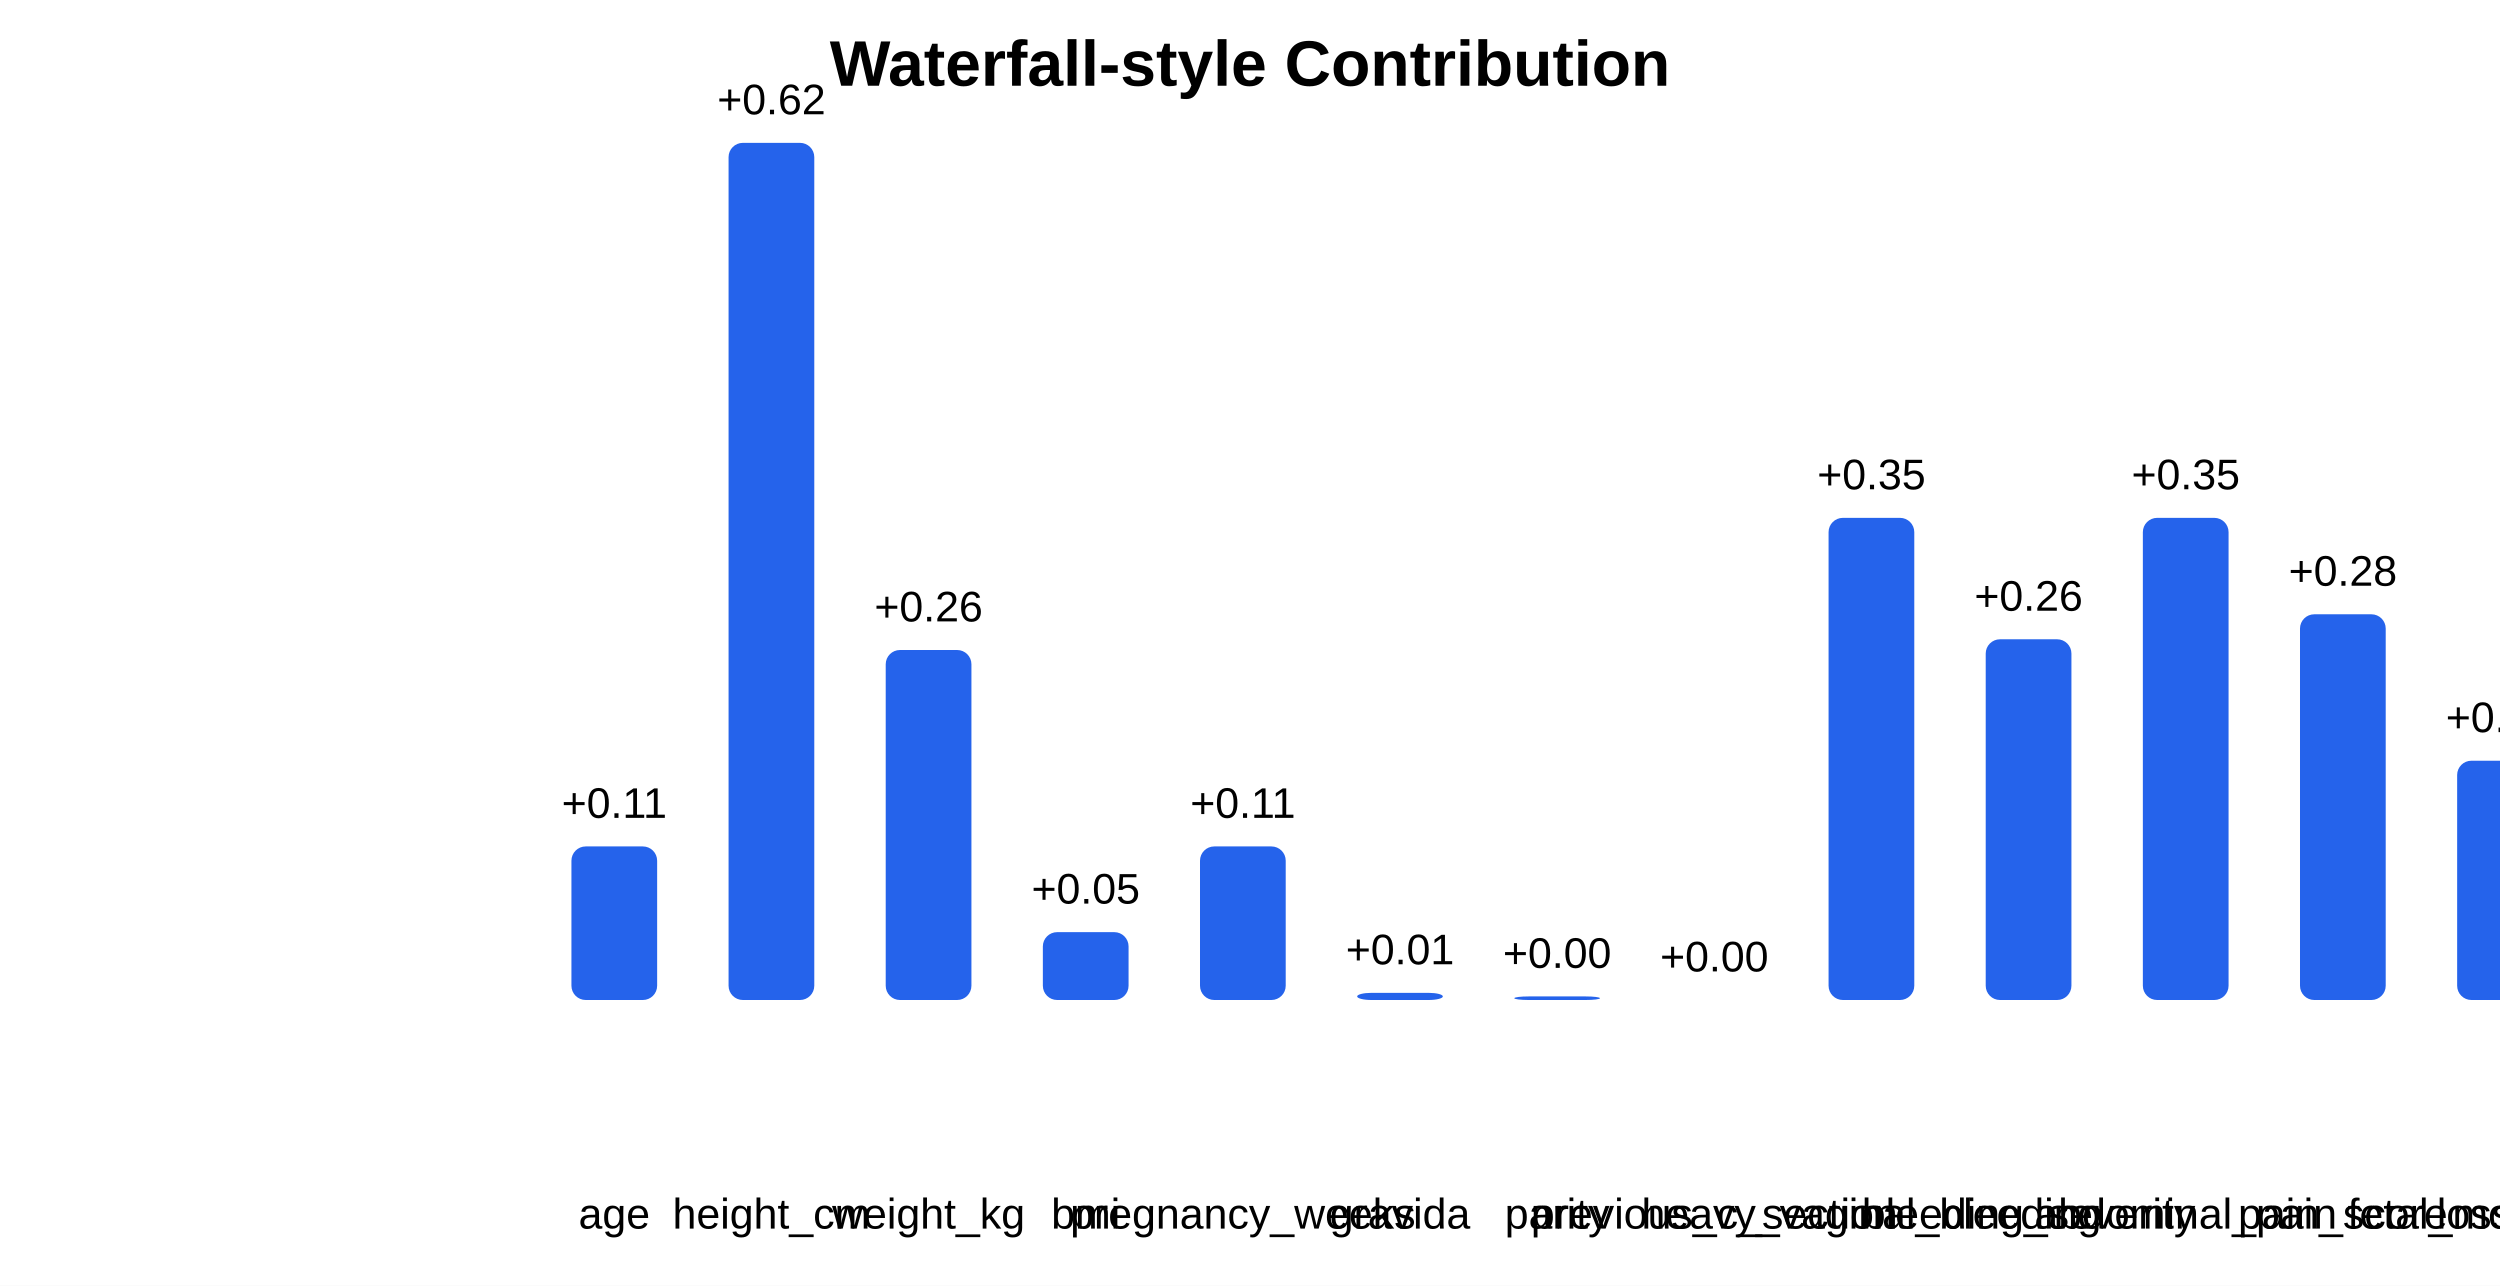
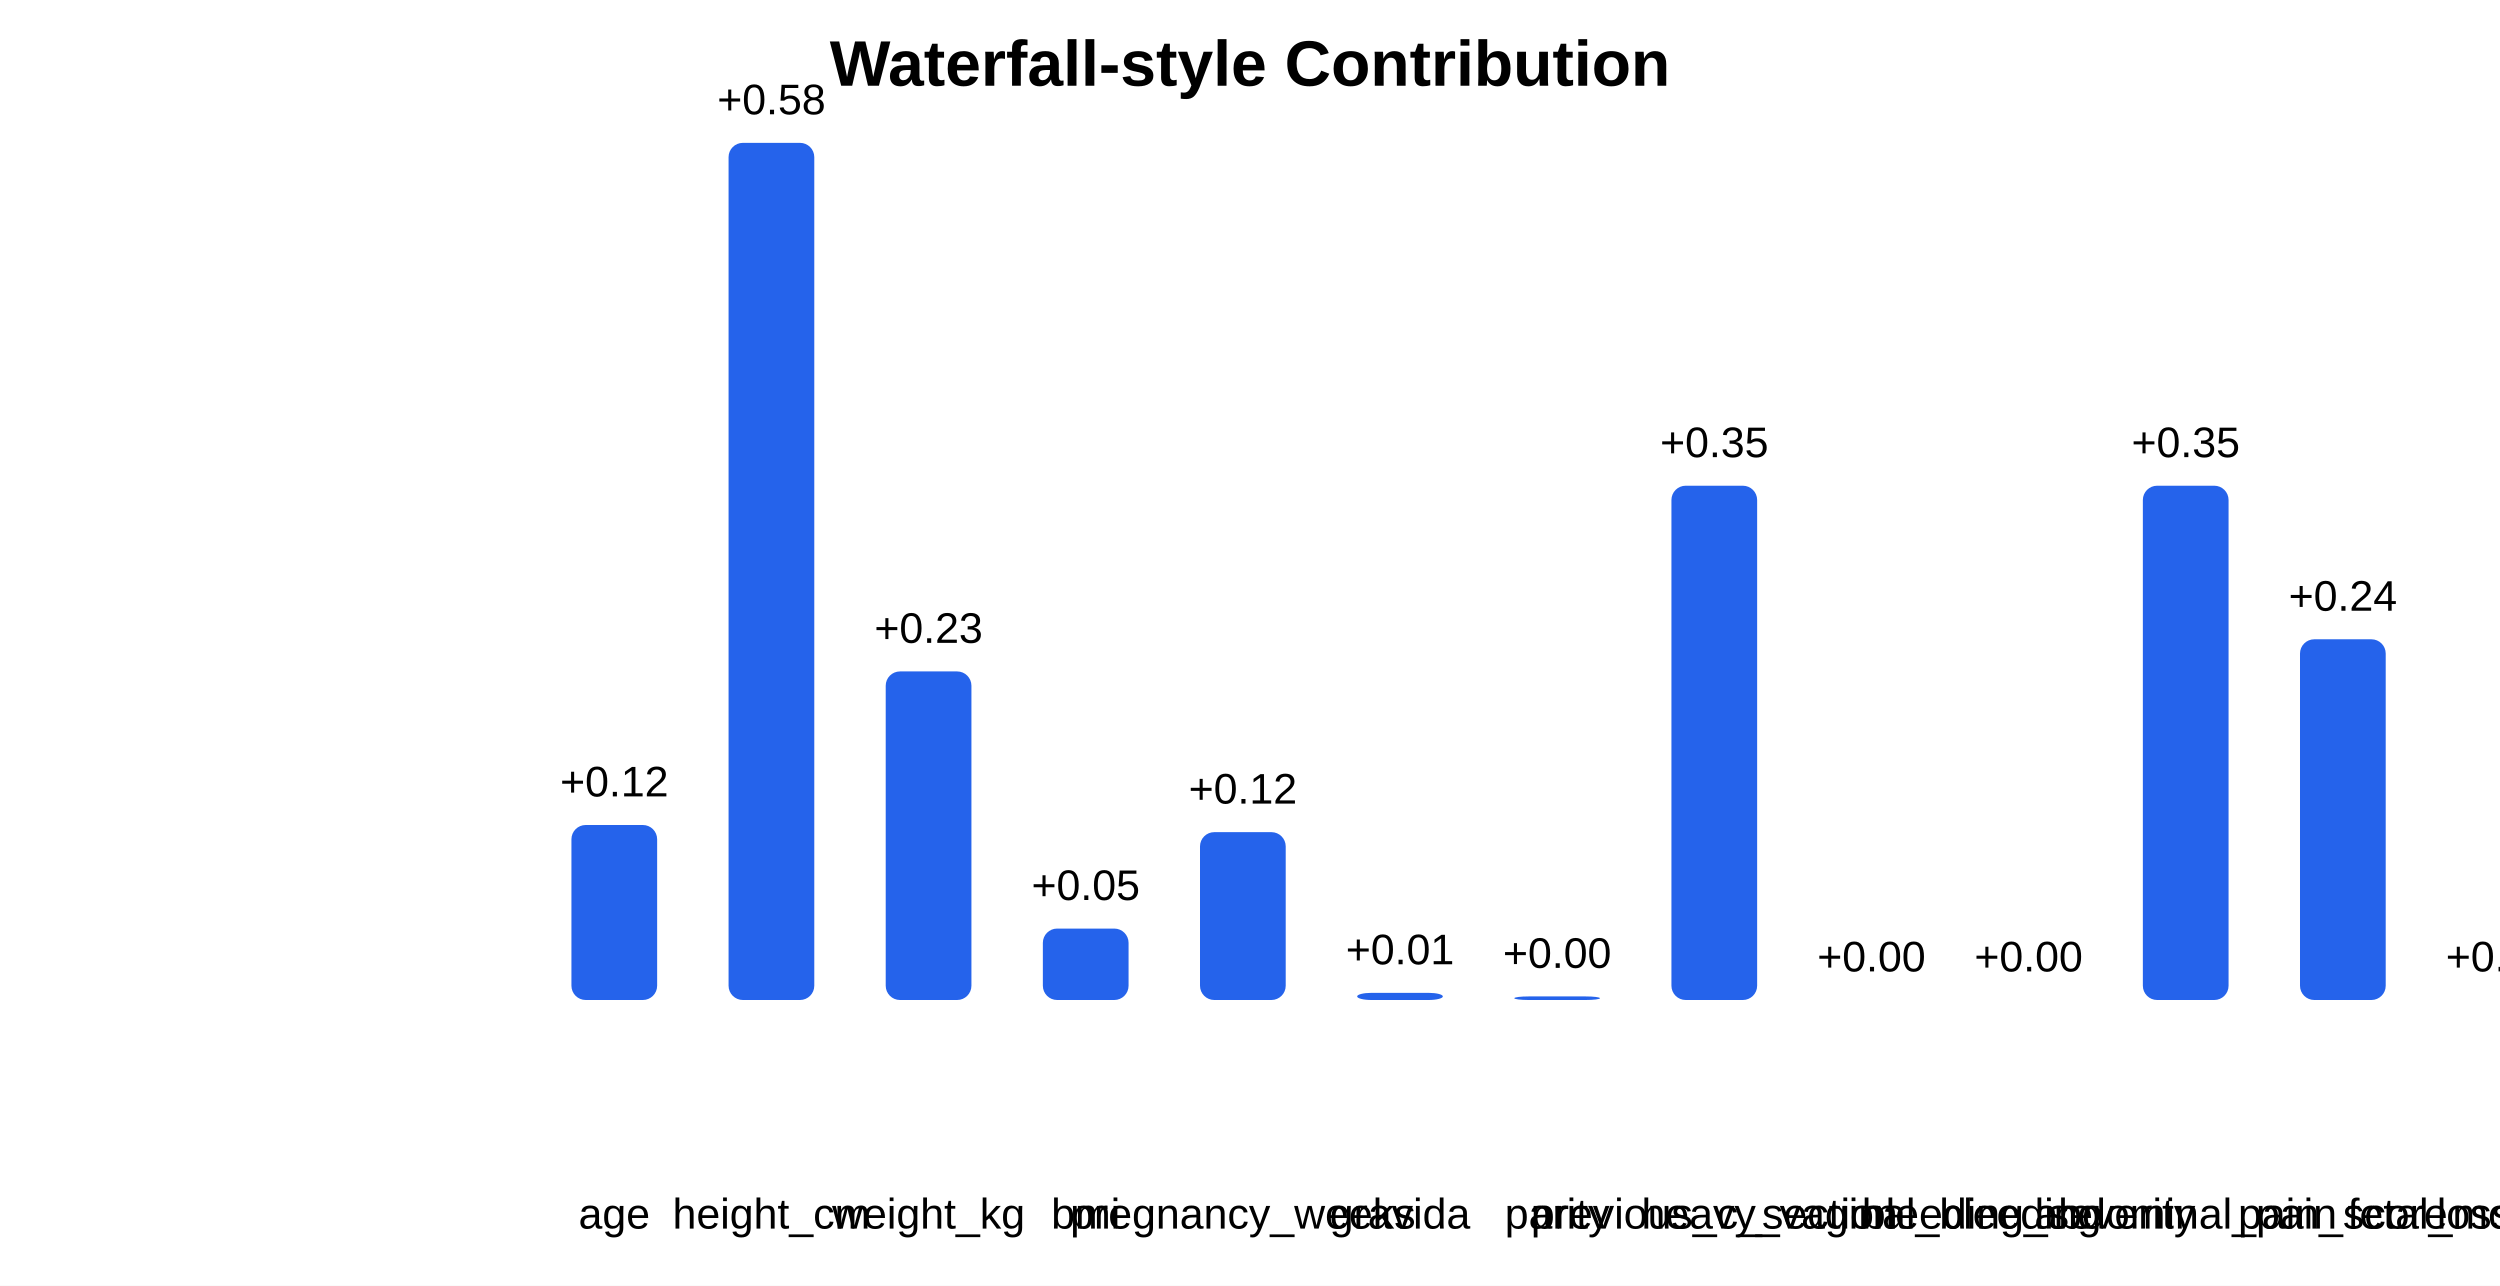
<svg xmlns="http://www.w3.org/2000/svg" width="700" height="360" viewBox="0 0 700 360">
  <rect width="100%" height="100%" fill="white" />
  <text x="350.0" y="24" text-anchor="middle" font-size="18" font-family="Arial" font-weight="bold">Waterfall-style Contribution</text>
-   <rect x="160" y="237" width="24" height="43" fill="#2563eb" rx="4" />
+   <rect x="160" y="231" width="24" height="49" fill="#2563eb" rx="4" />
  <text x="172.0" y="344" text-anchor="middle" font-size="12" font-family="Arial">age</text>
-   <text x="172.0" y="229" text-anchor="middle" font-size="12" font-family="Arial">+0.11</text>
+   <text x="172.0" y="223" text-anchor="middle" font-size="12" font-family="Arial">+0.12</text>
  <rect x="204" y="40" width="24" height="240" fill="#2563eb" rx="4" />
  <text x="216.0" y="344" text-anchor="middle" font-size="12" font-family="Arial">height_cm</text>
-   <text x="216.0" y="32" text-anchor="middle" font-size="12" font-family="Arial">+0.62</text>
-   <rect x="248" y="182" width="24" height="98" fill="#2563eb" rx="4" />
+   <text x="216.0" y="32" text-anchor="middle" font-size="12" font-family="Arial">+0.58</text>
+   <rect x="248" y="188" width="24" height="92" fill="#2563eb" rx="4" />
  <text x="260.0" y="344" text-anchor="middle" font-size="12" font-family="Arial">weight_kg</text>
-   <text x="260.0" y="174" text-anchor="middle" font-size="12" font-family="Arial">+0.26</text>
-   <rect x="292" y="261" width="24" height="19" fill="#2563eb" rx="4" />
+   <text x="260.0" y="180" text-anchor="middle" font-size="12" font-family="Arial">+0.23</text>
+   <rect x="292" y="260" width="24" height="20" fill="#2563eb" rx="4" />
  <text x="304.0" y="344" text-anchor="middle" font-size="12" font-family="Arial">bmi</text>
-   <text x="304.0" y="253" text-anchor="middle" font-size="12" font-family="Arial">+0.05</text>
-   <rect x="336" y="237" width="24" height="43" fill="#2563eb" rx="4" />
+   <text x="304.0" y="252" text-anchor="middle" font-size="12" font-family="Arial">+0.05</text>
+   <rect x="336" y="233" width="24" height="47" fill="#2563eb" rx="4" />
  <text x="348.0" y="344" text-anchor="middle" font-size="12" font-family="Arial">pregnancy_weeks</text>
-   <text x="348.0" y="229" text-anchor="middle" font-size="12" font-family="Arial">+0.11</text>
+   <text x="348.0" y="225" text-anchor="middle" font-size="12" font-family="Arial">+0.12</text>
  <rect x="380" y="278" width="24" height="2" fill="#2563eb" rx="4" />
  <text x="392.0" y="344" text-anchor="middle" font-size="12" font-family="Arial">gravida</text>
  <text x="392.0" y="270" text-anchor="middle" font-size="12" font-family="Arial">+0.01</text>
  <rect x="424" y="279" width="24" height="1" fill="#2563eb" rx="4" />
  <text x="436.0" y="344" text-anchor="middle" font-size="12" font-family="Arial">parity</text>
  <text x="436.0" y="271" text-anchor="middle" font-size="12" font-family="Arial">+0.00</text>
-   <rect x="468" y="280" width="24" height="0" fill="#2563eb" rx="4" />
+   <rect x="468" y="136" width="24" height="144" fill="#2563eb" rx="4" />
  <text x="480.0" y="344" text-anchor="middle" font-size="12" font-family="Arial">previous_c_section</text>
-   <text x="480.0" y="272" text-anchor="middle" font-size="12" font-family="Arial">+0.00</text>
-   <rect x="512" y="145" width="24" height="135" fill="#2563eb" rx="4" />
+   <text x="480.0" y="128" text-anchor="middle" font-size="12" font-family="Arial">+0.35</text>
+   <rect x="512" y="280" width="24" height="0" fill="#2563eb" rx="4" />
  <text x="524.0" y="344" text-anchor="middle" font-size="12" font-family="Arial">heavy_vaginal_bleeding</text>
-   <text x="524.0" y="137" text-anchor="middle" font-size="12" font-family="Arial">+0.35</text>
-   <rect x="556" y="179" width="24" height="101" fill="#2563eb" rx="4" />
+   <text x="524.0" y="272" text-anchor="middle" font-size="12" font-family="Arial">+0.00</text>
+   <rect x="556" y="280" width="24" height="0" fill="#2563eb" rx="4" />
  <text x="568.0" y="344" text-anchor="middle" font-size="12" font-family="Arial">bleeding_severity</text>
-   <text x="568.0" y="171" text-anchor="middle" font-size="12" font-family="Arial">+0.26</text>
-   <rect x="600" y="145" width="24" height="135" fill="#2563eb" rx="4" />
+   <text x="568.0" y="272" text-anchor="middle" font-size="12" font-family="Arial">+0.00</text>
+   <rect x="600" y="136" width="24" height="144" fill="#2563eb" rx="4" />
  <text x="612.0" y="344" text-anchor="middle" font-size="12" font-family="Arial">abdominal_pain</text>
-   <text x="612.0" y="137" text-anchor="middle" font-size="12" font-family="Arial">+0.35</text>
-   <rect x="644" y="172" width="24" height="108" fill="#2563eb" rx="4" />
+   <text x="612.0" y="128" text-anchor="middle" font-size="12" font-family="Arial">+0.35</text>
+   <rect x="644" y="179" width="24" height="101" fill="#2563eb" rx="4" />
  <text x="656.0" y="344" text-anchor="middle" font-size="12" font-family="Arial">pain_score</text>
-   <text x="656.0" y="164" text-anchor="middle" font-size="12" font-family="Arial">+0.28</text>
-   <rect x="688" y="213" width="24" height="67" fill="#2563eb" rx="4" />
+   <text x="656.0" y="171" text-anchor="middle" font-size="12" font-family="Arial">+0.24</text>
+   <rect x="688" y="280" width="24" height="0" fill="#2563eb" rx="4" />
  <text x="700.0" y="344" text-anchor="middle" font-size="12" font-family="Arial">fetal_movement</text>
-   <text x="700.0" y="205" text-anchor="middle" font-size="12" font-family="Arial">+0.17</text>
+   <text x="700.0" y="272" text-anchor="middle" font-size="12" font-family="Arial">+0.00</text>
  <rect x="732" y="280" width="24" height="0" fill="#2563eb" rx="4" />
  <text x="744.0" y="344" text-anchor="middle" font-size="12" font-family="Arial">loss_of_consciousness</text>
  <text x="744.0" y="272" text-anchor="middle" font-size="12" font-family="Arial">+0.00</text>
-   <rect x="776" y="280" width="24" height="0" fill="#2563eb" rx="4" />
+   <rect x="776" y="136" width="24" height="144" fill="#2563eb" rx="4" />
  <text x="788.0" y="344" text-anchor="middle" font-size="12" font-family="Arial">convulsions</text>
-   <text x="788.0" y="272" text-anchor="middle" font-size="12" font-family="Arial">+0.00</text>
-   <rect x="820" y="145" width="24" height="135" fill="#2563eb" rx="4" />
+   <text x="788.0" y="128" text-anchor="middle" font-size="12" font-family="Arial">+0.35</text>
+   <rect x="820" y="136" width="24" height="144" fill="#2563eb" rx="4" />
  <text x="832.0" y="344" text-anchor="middle" font-size="12" font-family="Arial">headache</text>
-   <text x="832.0" y="137" text-anchor="middle" font-size="12" font-family="Arial">+0.35</text>
-   <rect x="864" y="145" width="24" height="135" fill="#2563eb" rx="4" />
+   <text x="832.0" y="128" text-anchor="middle" font-size="12" font-family="Arial">+0.35</text>
+   <rect x="864" y="136" width="24" height="144" fill="#2563eb" rx="4" />
  <text x="876.0" y="344" text-anchor="middle" font-size="12" font-family="Arial">blurred_vision</text>
-   <text x="876.0" y="137" text-anchor="middle" font-size="12" font-family="Arial">+0.35</text>
-   <rect x="908" y="145" width="24" height="135" fill="#2563eb" rx="4" />
+   <text x="876.0" y="128" text-anchor="middle" font-size="12" font-family="Arial">+0.35</text>
+   <rect x="908" y="280" width="24" height="0" fill="#2563eb" rx="4" />
  <text x="920.0" y="344" text-anchor="middle" font-size="12" font-family="Arial">difficulty_breathing</text>
-   <text x="920.0" y="137" text-anchor="middle" font-size="12" font-family="Arial">+0.35</text>
-   <rect x="952" y="280" width="24" height="0" fill="#2563eb" rx="4" />
+   <text x="920.0" y="272" text-anchor="middle" font-size="12" font-family="Arial">+0.00</text>
+   <rect x="952" y="136" width="24" height="144" fill="#2563eb" rx="4" />
  <text x="964.0" y="344" text-anchor="middle" font-size="12" font-family="Arial">chest_pain</text>
-   <text x="964.0" y="272" text-anchor="middle" font-size="12" font-family="Arial">+0.00</text>
-   <rect x="996" y="280" width="24" height="0" fill="#2563eb" rx="4" />
+   <text x="964.0" y="128" text-anchor="middle" font-size="12" font-family="Arial">+0.35</text>
+   <rect x="996" y="136" width="24" height="144" fill="#2563eb" rx="4" />
  <text x="1008.0" y="344" text-anchor="middle" font-size="12" font-family="Arial">vomiting</text>
-   <text x="1008.0" y="272" text-anchor="middle" font-size="12" font-family="Arial">+0.00</text>
-   <rect x="1040" y="207" width="24" height="73" fill="#2563eb" rx="4" />
+   <text x="1008.0" y="128" text-anchor="middle" font-size="12" font-family="Arial">+0.35</text>
+   <rect x="1040" y="175" width="24" height="105" fill="#2563eb" rx="4" />
  <text x="1052.0" y="344" text-anchor="middle" font-size="12" font-family="Arial">systolic_bp</text>
-   <text x="1052.0" y="199" text-anchor="middle" font-size="12" font-family="Arial">+0.19</text>
-   <rect x="1084" y="234" width="24" height="46" fill="#2563eb" rx="4" />
+   <text x="1052.0" y="167" text-anchor="middle" font-size="12" font-family="Arial">+0.26</text>
+   <rect x="1084" y="210" width="24" height="70" fill="#2563eb" rx="4" />
  <text x="1096.0" y="344" text-anchor="middle" font-size="12" font-family="Arial">diastolic_bp</text>
-   <text x="1096.0" y="226" text-anchor="middle" font-size="12" font-family="Arial">+0.12</text>
-   <rect x="1128" y="195" width="24" height="85" fill="#2563eb" rx="4" />
+   <text x="1096.0" y="202" text-anchor="middle" font-size="12" font-family="Arial">+0.17</text>
+   <rect x="1128" y="223" width="24" height="57" fill="#2563eb" rx="4" />
  <text x="1140.0" y="344" text-anchor="middle" font-size="12" font-family="Arial">heart_rate</text>
-   <text x="1140.0" y="187" text-anchor="middle" font-size="12" font-family="Arial">+0.22</text>
-   <rect x="1172" y="263" width="24" height="17" fill="#2563eb" rx="4" />
+   <text x="1140.0" y="215" text-anchor="middle" font-size="12" font-family="Arial">+0.14</text>
+   <rect x="1172" y="266" width="24" height="14" fill="#2563eb" rx="4" />
  <text x="1184.0" y="344" text-anchor="middle" font-size="12" font-family="Arial">respiratory_rate</text>
-   <text x="1184.0" y="255" text-anchor="middle" font-size="12" font-family="Arial">+0.04</text>
+   <text x="1184.0" y="258" text-anchor="middle" font-size="12" font-family="Arial">+0.03</text>
  <rect x="1216" y="251" width="24" height="29" fill="#2563eb" rx="4" />
  <text x="1228.0" y="344" text-anchor="middle" font-size="12" font-family="Arial">body_temperature</text>
-   <text x="1228.0" y="243" text-anchor="middle" font-size="12" font-family="Arial">+0.08</text>
-   <rect x="1260" y="271" width="24" height="9" fill="#2563eb" rx="4" />
+   <text x="1228.0" y="243" text-anchor="middle" font-size="12" font-family="Arial">+0.07</text>
+   <rect x="1260" y="278" width="24" height="2" fill="#2563eb" rx="4" />
  <text x="1272.0" y="344" text-anchor="middle" font-size="12" font-family="Arial">spo2</text>
-   <text x="1272.0" y="263" text-anchor="middle" font-size="12" font-family="Arial">+0.03</text>
-   <rect x="1304" y="168" width="24" height="112" fill="#2563eb" rx="4" />
+   <text x="1272.0" y="270" text-anchor="middle" font-size="12" font-family="Arial">+0.01</text>
+   <rect x="1304" y="204" width="24" height="76" fill="#2563eb" rx="4" />
  <text x="1316.0" y="344" text-anchor="middle" font-size="12" font-family="Arial">blood_sugar</text>
-   <text x="1316.0" y="160" text-anchor="middle" font-size="12" font-family="Arial">+0.29</text>
+   <text x="1316.0" y="196" text-anchor="middle" font-size="12" font-family="Arial">+0.18</text>
</svg>
